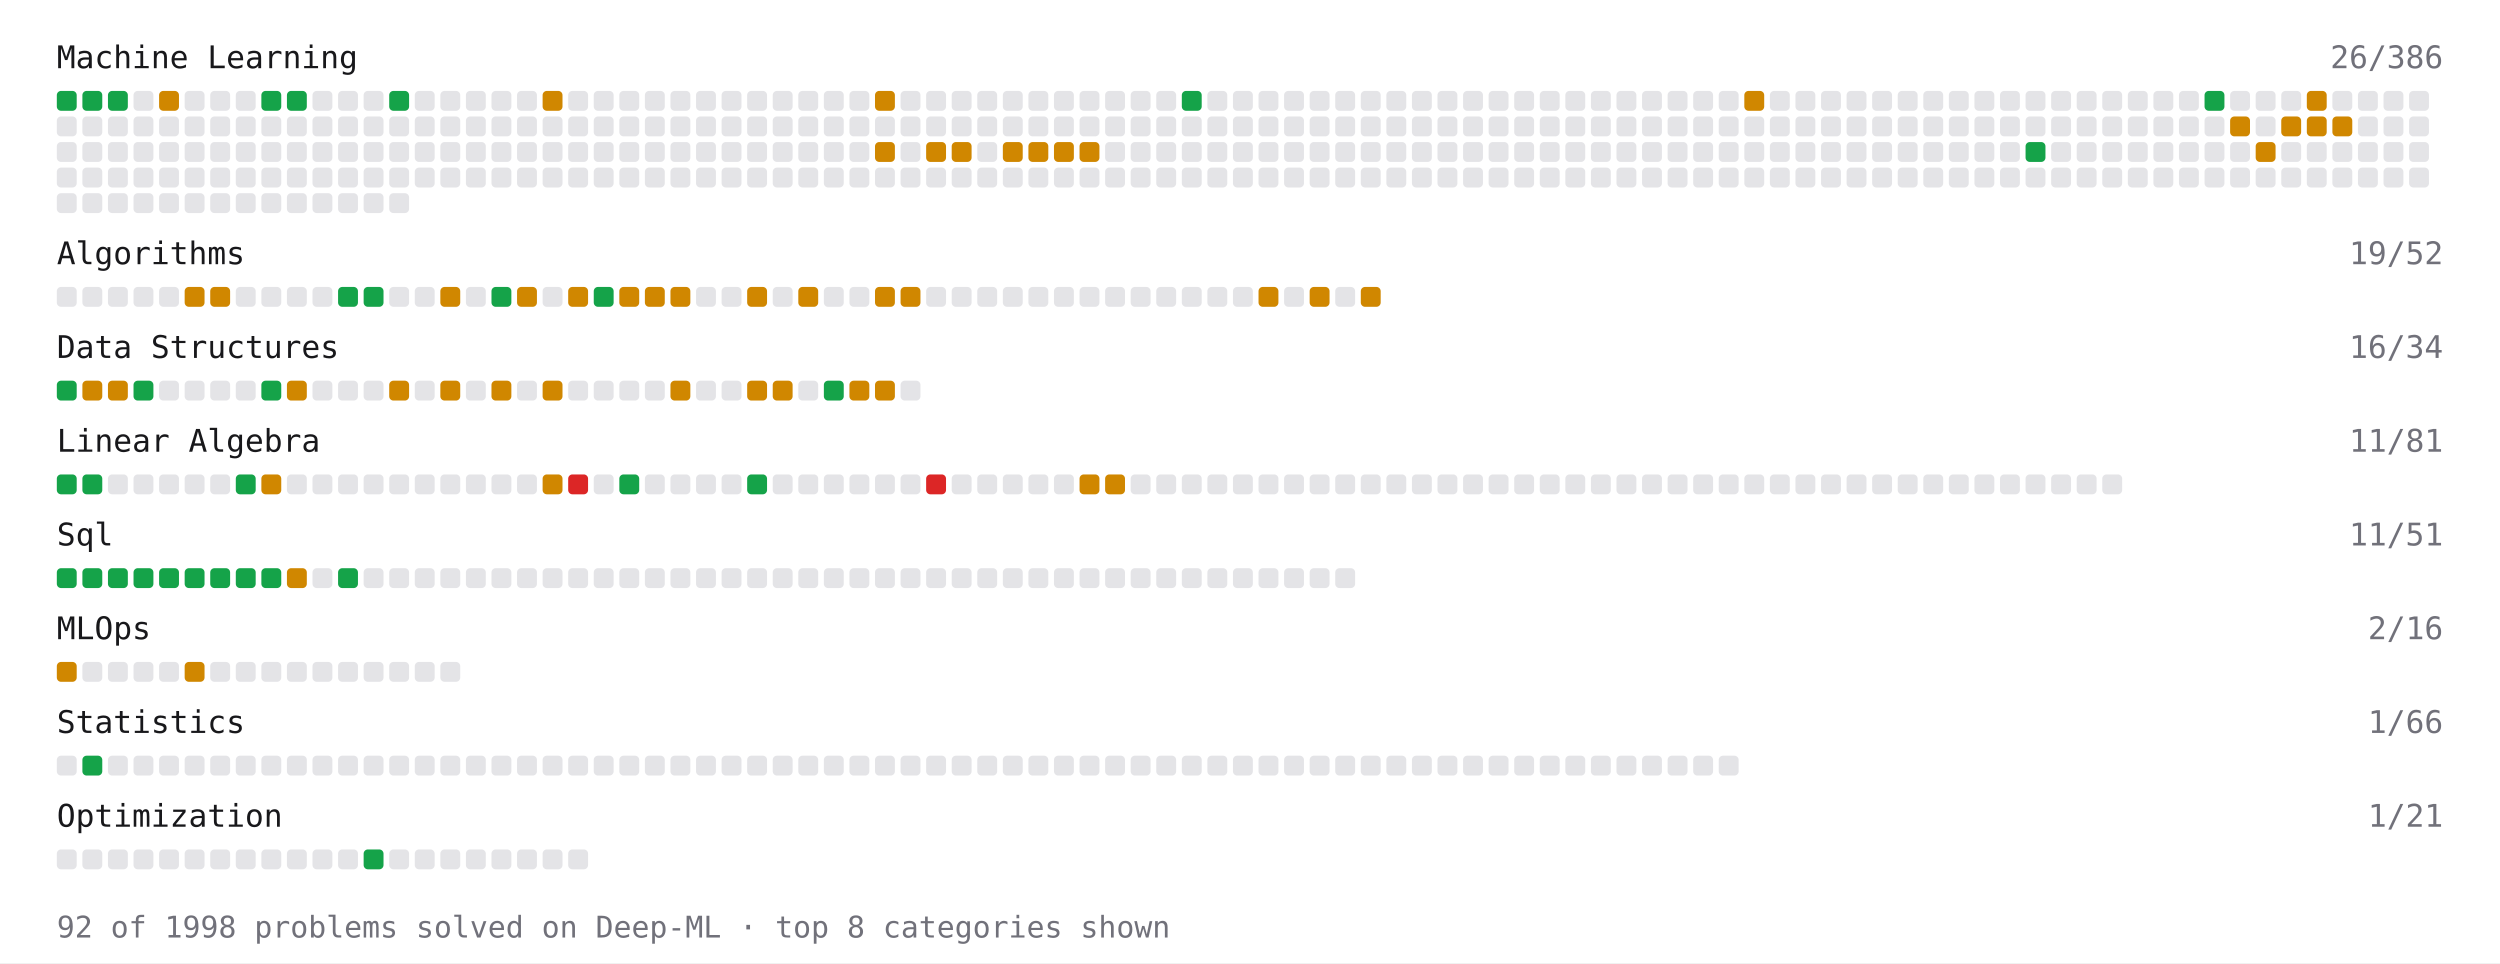
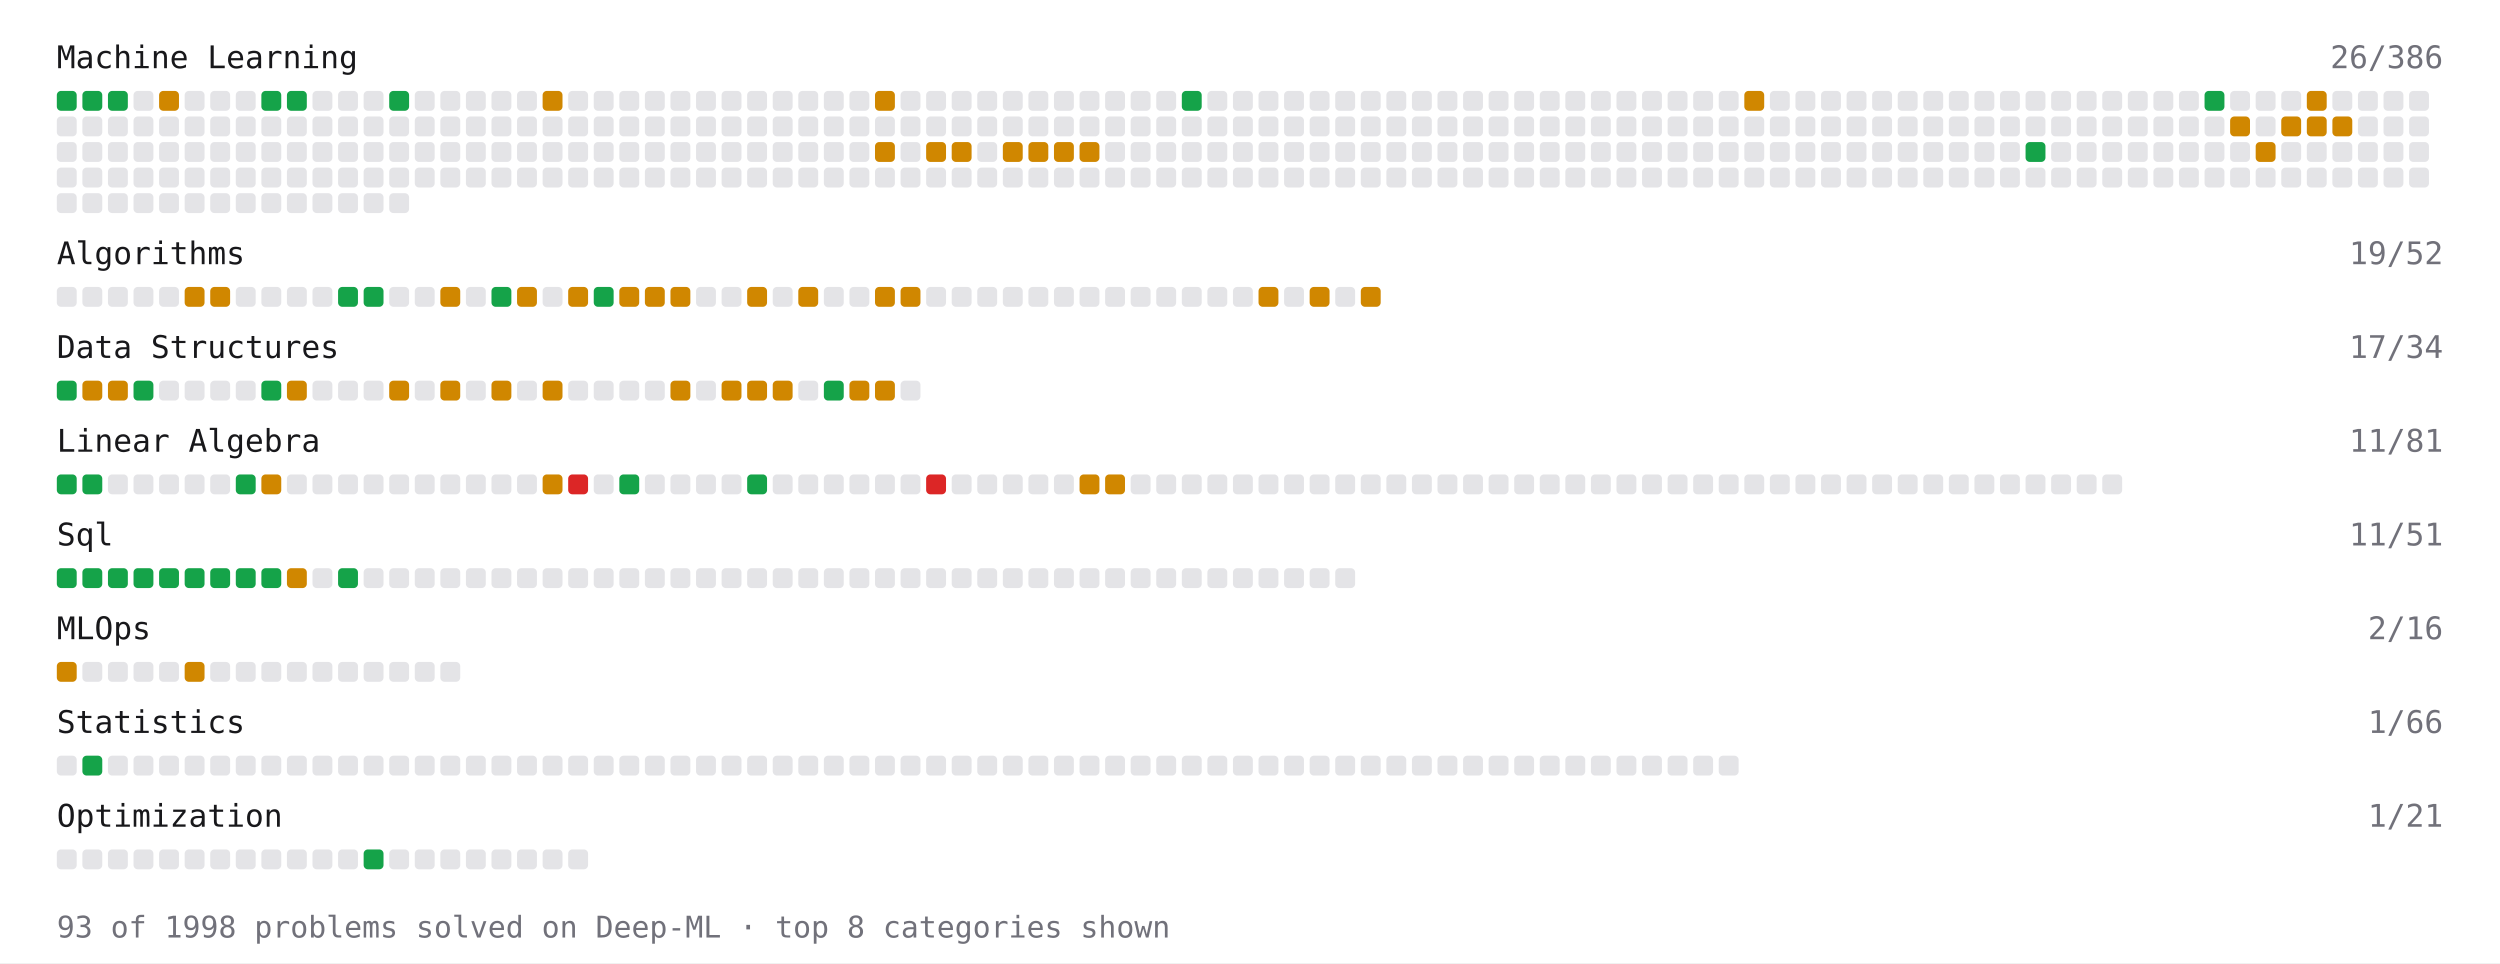
- <svg xmlns="http://www.w3.org/2000/svg" width="880" height="339" viewBox="0 0 880 339" role="img" aria-label="Deep-ML coverage: 92 of 1998 problems solved">
+ <svg xmlns="http://www.w3.org/2000/svg" width="880" height="339" viewBox="0 0 880 339" role="img" aria-label="Deep-ML coverage: 93 of 1998 problems solved">
  <style>
  .bg{fill:#ffffff}.tx{fill:#18181b}.dim{fill:#71717a}.none{fill:#e4e4e7}
  .e{fill:#15a349}.m{fill:#d08700}.h{fill:#dc2626}.u{fill:#a1a1aa}
  @media (prefers-color-scheme:dark){
    .bg{fill:#0b0b0d}.tx{fill:#fafafa}.dim{fill:#8b8b95}.none{fill:#26262b}
    .e{fill:#34d27b}.m{fill:#f5b13d}.h{fill:#f76d6d}.u{fill:#5c5c66}
  }
</style>
  <rect width="880" height="339" class="bg" />
  <text x="20" y="24" class="tx" font-size="11" font-family="ui-monospace,monospace">Machine Learning</text>
  <text x="860" y="24" class="dim" font-size="11" text-anchor="end" font-family="ui-monospace,monospace">26/386</text>
  <rect x="20" y="32" width="7" height="7" rx="1.5" class="e" />
  <rect x="29" y="32" width="7" height="7" rx="1.5" class="e" />
  <rect x="38" y="32" width="7" height="7" rx="1.5" class="e" />
  <rect x="47" y="32" width="7" height="7" rx="1.5" class="none" />
  <rect x="56" y="32" width="7" height="7" rx="1.5" class="m" />
  <rect x="65" y="32" width="7" height="7" rx="1.5" class="none" />
  <rect x="74" y="32" width="7" height="7" rx="1.5" class="none" />
  <rect x="83" y="32" width="7" height="7" rx="1.5" class="none" />
  <rect x="92" y="32" width="7" height="7" rx="1.5" class="e" />
  <rect x="101" y="32" width="7" height="7" rx="1.5" class="e" />
  <rect x="110" y="32" width="7" height="7" rx="1.5" class="none" />
  <rect x="119" y="32" width="7" height="7" rx="1.5" class="none" />
  <rect x="128" y="32" width="7" height="7" rx="1.5" class="none" />
  <rect x="137" y="32" width="7" height="7" rx="1.5" class="e" />
  <rect x="146" y="32" width="7" height="7" rx="1.5" class="none" />
  <rect x="155" y="32" width="7" height="7" rx="1.5" class="none" />
  <rect x="164" y="32" width="7" height="7" rx="1.5" class="none" />
  <rect x="173" y="32" width="7" height="7" rx="1.5" class="none" />
  <rect x="182" y="32" width="7" height="7" rx="1.5" class="none" />
  <rect x="191" y="32" width="7" height="7" rx="1.5" class="m" />
  <rect x="200" y="32" width="7" height="7" rx="1.5" class="none" />
  <rect x="209" y="32" width="7" height="7" rx="1.5" class="none" />
  <rect x="218" y="32" width="7" height="7" rx="1.5" class="none" />
  <rect x="227" y="32" width="7" height="7" rx="1.5" class="none" />
  <rect x="236" y="32" width="7" height="7" rx="1.5" class="none" />
  <rect x="245" y="32" width="7" height="7" rx="1.5" class="none" />
  <rect x="254" y="32" width="7" height="7" rx="1.5" class="none" />
  <rect x="263" y="32" width="7" height="7" rx="1.5" class="none" />
  <rect x="272" y="32" width="7" height="7" rx="1.5" class="none" />
  <rect x="281" y="32" width="7" height="7" rx="1.5" class="none" />
  <rect x="290" y="32" width="7" height="7" rx="1.5" class="none" />
  <rect x="299" y="32" width="7" height="7" rx="1.5" class="none" />
  <rect x="308" y="32" width="7" height="7" rx="1.5" class="m" />
  <rect x="317" y="32" width="7" height="7" rx="1.5" class="none" />
  <rect x="326" y="32" width="7" height="7" rx="1.5" class="none" />
  <rect x="335" y="32" width="7" height="7" rx="1.5" class="none" />
  <rect x="344" y="32" width="7" height="7" rx="1.5" class="none" />
  <rect x="353" y="32" width="7" height="7" rx="1.5" class="none" />
  <rect x="362" y="32" width="7" height="7" rx="1.5" class="none" />
  <rect x="371" y="32" width="7" height="7" rx="1.5" class="none" />
  <rect x="380" y="32" width="7" height="7" rx="1.5" class="none" />
  <rect x="389" y="32" width="7" height="7" rx="1.5" class="none" />
  <rect x="398" y="32" width="7" height="7" rx="1.5" class="none" />
  <rect x="407" y="32" width="7" height="7" rx="1.5" class="none" />
  <rect x="416" y="32" width="7" height="7" rx="1.5" class="e" />
  <rect x="425" y="32" width="7" height="7" rx="1.5" class="none" />
  <rect x="434" y="32" width="7" height="7" rx="1.5" class="none" />
  <rect x="443" y="32" width="7" height="7" rx="1.5" class="none" />
  <rect x="452" y="32" width="7" height="7" rx="1.5" class="none" />
  <rect x="461" y="32" width="7" height="7" rx="1.5" class="none" />
  <rect x="470" y="32" width="7" height="7" rx="1.5" class="none" />
  <rect x="479" y="32" width="7" height="7" rx="1.5" class="none" />
  <rect x="488" y="32" width="7" height="7" rx="1.5" class="none" />
  <rect x="497" y="32" width="7" height="7" rx="1.5" class="none" />
  <rect x="506" y="32" width="7" height="7" rx="1.5" class="none" />
  <rect x="515" y="32" width="7" height="7" rx="1.5" class="none" />
  <rect x="524" y="32" width="7" height="7" rx="1.5" class="none" />
  <rect x="533" y="32" width="7" height="7" rx="1.5" class="none" />
  <rect x="542" y="32" width="7" height="7" rx="1.5" class="none" />
  <rect x="551" y="32" width="7" height="7" rx="1.5" class="none" />
  <rect x="560" y="32" width="7" height="7" rx="1.5" class="none" />
  <rect x="569" y="32" width="7" height="7" rx="1.5" class="none" />
  <rect x="578" y="32" width="7" height="7" rx="1.5" class="none" />
  <rect x="587" y="32" width="7" height="7" rx="1.5" class="none" />
  <rect x="596" y="32" width="7" height="7" rx="1.5" class="none" />
  <rect x="605" y="32" width="7" height="7" rx="1.5" class="none" />
  <rect x="614" y="32" width="7" height="7" rx="1.5" class="m" />
  <rect x="623" y="32" width="7" height="7" rx="1.5" class="none" />
  <rect x="632" y="32" width="7" height="7" rx="1.5" class="none" />
  <rect x="641" y="32" width="7" height="7" rx="1.5" class="none" />
  <rect x="650" y="32" width="7" height="7" rx="1.5" class="none" />
  <rect x="659" y="32" width="7" height="7" rx="1.5" class="none" />
  <rect x="668" y="32" width="7" height="7" rx="1.5" class="none" />
  <rect x="677" y="32" width="7" height="7" rx="1.5" class="none" />
  <rect x="686" y="32" width="7" height="7" rx="1.5" class="none" />
  <rect x="695" y="32" width="7" height="7" rx="1.5" class="none" />
  <rect x="704" y="32" width="7" height="7" rx="1.5" class="none" />
  <rect x="713" y="32" width="7" height="7" rx="1.5" class="none" />
  <rect x="722" y="32" width="7" height="7" rx="1.5" class="none" />
  <rect x="731" y="32" width="7" height="7" rx="1.5" class="none" />
  <rect x="740" y="32" width="7" height="7" rx="1.5" class="none" />
  <rect x="749" y="32" width="7" height="7" rx="1.5" class="none" />
  <rect x="758" y="32" width="7" height="7" rx="1.5" class="none" />
  <rect x="767" y="32" width="7" height="7" rx="1.5" class="none" />
  <rect x="776" y="32" width="7" height="7" rx="1.5" class="e" />
  <rect x="785" y="32" width="7" height="7" rx="1.5" class="none" />
  <rect x="794" y="32" width="7" height="7" rx="1.5" class="none" />
  <rect x="803" y="32" width="7" height="7" rx="1.5" class="none" />
  <rect x="812" y="32" width="7" height="7" rx="1.5" class="m" />
  <rect x="821" y="32" width="7" height="7" rx="1.5" class="none" />
  <rect x="830" y="32" width="7" height="7" rx="1.5" class="none" />
  <rect x="839" y="32" width="7" height="7" rx="1.5" class="none" />
  <rect x="848" y="32" width="7" height="7" rx="1.5" class="none" />
  <rect x="20" y="41" width="7" height="7" rx="1.5" class="none" />
  <rect x="29" y="41" width="7" height="7" rx="1.5" class="none" />
  <rect x="38" y="41" width="7" height="7" rx="1.5" class="none" />
  <rect x="47" y="41" width="7" height="7" rx="1.5" class="none" />
  <rect x="56" y="41" width="7" height="7" rx="1.5" class="none" />
  <rect x="65" y="41" width="7" height="7" rx="1.5" class="none" />
  <rect x="74" y="41" width="7" height="7" rx="1.5" class="none" />
  <rect x="83" y="41" width="7" height="7" rx="1.5" class="none" />
  <rect x="92" y="41" width="7" height="7" rx="1.5" class="none" />
  <rect x="101" y="41" width="7" height="7" rx="1.5" class="none" />
  <rect x="110" y="41" width="7" height="7" rx="1.5" class="none" />
  <rect x="119" y="41" width="7" height="7" rx="1.5" class="none" />
  <rect x="128" y="41" width="7" height="7" rx="1.5" class="none" />
  <rect x="137" y="41" width="7" height="7" rx="1.5" class="none" />
  <rect x="146" y="41" width="7" height="7" rx="1.5" class="none" />
  <rect x="155" y="41" width="7" height="7" rx="1.5" class="none" />
  <rect x="164" y="41" width="7" height="7" rx="1.5" class="none" />
  <rect x="173" y="41" width="7" height="7" rx="1.5" class="none" />
  <rect x="182" y="41" width="7" height="7" rx="1.5" class="none" />
  <rect x="191" y="41" width="7" height="7" rx="1.5" class="none" />
  <rect x="200" y="41" width="7" height="7" rx="1.5" class="none" />
  <rect x="209" y="41" width="7" height="7" rx="1.5" class="none" />
  <rect x="218" y="41" width="7" height="7" rx="1.5" class="none" />
  <rect x="227" y="41" width="7" height="7" rx="1.5" class="none" />
  <rect x="236" y="41" width="7" height="7" rx="1.5" class="none" />
  <rect x="245" y="41" width="7" height="7" rx="1.5" class="none" />
  <rect x="254" y="41" width="7" height="7" rx="1.5" class="none" />
  <rect x="263" y="41" width="7" height="7" rx="1.5" class="none" />
  <rect x="272" y="41" width="7" height="7" rx="1.5" class="none" />
  <rect x="281" y="41" width="7" height="7" rx="1.5" class="none" />
  <rect x="290" y="41" width="7" height="7" rx="1.5" class="none" />
  <rect x="299" y="41" width="7" height="7" rx="1.5" class="none" />
  <rect x="308" y="41" width="7" height="7" rx="1.5" class="none" />
  <rect x="317" y="41" width="7" height="7" rx="1.5" class="none" />
  <rect x="326" y="41" width="7" height="7" rx="1.5" class="none" />
  <rect x="335" y="41" width="7" height="7" rx="1.5" class="none" />
  <rect x="344" y="41" width="7" height="7" rx="1.5" class="none" />
  <rect x="353" y="41" width="7" height="7" rx="1.5" class="none" />
  <rect x="362" y="41" width="7" height="7" rx="1.5" class="none" />
  <rect x="371" y="41" width="7" height="7" rx="1.5" class="none" />
  <rect x="380" y="41" width="7" height="7" rx="1.5" class="none" />
  <rect x="389" y="41" width="7" height="7" rx="1.5" class="none" />
  <rect x="398" y="41" width="7" height="7" rx="1.5" class="none" />
  <rect x="407" y="41" width="7" height="7" rx="1.5" class="none" />
  <rect x="416" y="41" width="7" height="7" rx="1.5" class="none" />
  <rect x="425" y="41" width="7" height="7" rx="1.5" class="none" />
  <rect x="434" y="41" width="7" height="7" rx="1.5" class="none" />
  <rect x="443" y="41" width="7" height="7" rx="1.5" class="none" />
  <rect x="452" y="41" width="7" height="7" rx="1.5" class="none" />
  <rect x="461" y="41" width="7" height="7" rx="1.5" class="none" />
  <rect x="470" y="41" width="7" height="7" rx="1.5" class="none" />
  <rect x="479" y="41" width="7" height="7" rx="1.5" class="none" />
  <rect x="488" y="41" width="7" height="7" rx="1.5" class="none" />
  <rect x="497" y="41" width="7" height="7" rx="1.5" class="none" />
  <rect x="506" y="41" width="7" height="7" rx="1.5" class="none" />
  <rect x="515" y="41" width="7" height="7" rx="1.5" class="none" />
  <rect x="524" y="41" width="7" height="7" rx="1.5" class="none" />
  <rect x="533" y="41" width="7" height="7" rx="1.5" class="none" />
  <rect x="542" y="41" width="7" height="7" rx="1.5" class="none" />
  <rect x="551" y="41" width="7" height="7" rx="1.5" class="none" />
  <rect x="560" y="41" width="7" height="7" rx="1.5" class="none" />
  <rect x="569" y="41" width="7" height="7" rx="1.5" class="none" />
  <rect x="578" y="41" width="7" height="7" rx="1.5" class="none" />
  <rect x="587" y="41" width="7" height="7" rx="1.5" class="none" />
  <rect x="596" y="41" width="7" height="7" rx="1.5" class="none" />
  <rect x="605" y="41" width="7" height="7" rx="1.5" class="none" />
  <rect x="614" y="41" width="7" height="7" rx="1.5" class="none" />
  <rect x="623" y="41" width="7" height="7" rx="1.5" class="none" />
  <rect x="632" y="41" width="7" height="7" rx="1.5" class="none" />
  <rect x="641" y="41" width="7" height="7" rx="1.5" class="none" />
  <rect x="650" y="41" width="7" height="7" rx="1.5" class="none" />
  <rect x="659" y="41" width="7" height="7" rx="1.5" class="none" />
  <rect x="668" y="41" width="7" height="7" rx="1.5" class="none" />
  <rect x="677" y="41" width="7" height="7" rx="1.5" class="none" />
  <rect x="686" y="41" width="7" height="7" rx="1.5" class="none" />
  <rect x="695" y="41" width="7" height="7" rx="1.5" class="none" />
  <rect x="704" y="41" width="7" height="7" rx="1.5" class="none" />
  <rect x="713" y="41" width="7" height="7" rx="1.5" class="none" />
  <rect x="722" y="41" width="7" height="7" rx="1.5" class="none" />
  <rect x="731" y="41" width="7" height="7" rx="1.5" class="none" />
  <rect x="740" y="41" width="7" height="7" rx="1.5" class="none" />
  <rect x="749" y="41" width="7" height="7" rx="1.5" class="none" />
  <rect x="758" y="41" width="7" height="7" rx="1.5" class="none" />
  <rect x="767" y="41" width="7" height="7" rx="1.5" class="none" />
  <rect x="776" y="41" width="7" height="7" rx="1.5" class="none" />
  <rect x="785" y="41" width="7" height="7" rx="1.5" class="m" />
  <rect x="794" y="41" width="7" height="7" rx="1.5" class="none" />
  <rect x="803" y="41" width="7" height="7" rx="1.5" class="m" />
  <rect x="812" y="41" width="7" height="7" rx="1.5" class="m" />
  <rect x="821" y="41" width="7" height="7" rx="1.5" class="m" />
  <rect x="830" y="41" width="7" height="7" rx="1.5" class="none" />
  <rect x="839" y="41" width="7" height="7" rx="1.5" class="none" />
  <rect x="848" y="41" width="7" height="7" rx="1.5" class="none" />
  <rect x="20" y="50" width="7" height="7" rx="1.5" class="none" />
  <rect x="29" y="50" width="7" height="7" rx="1.5" class="none" />
  <rect x="38" y="50" width="7" height="7" rx="1.5" class="none" />
  <rect x="47" y="50" width="7" height="7" rx="1.5" class="none" />
  <rect x="56" y="50" width="7" height="7" rx="1.5" class="none" />
  <rect x="65" y="50" width="7" height="7" rx="1.5" class="none" />
  <rect x="74" y="50" width="7" height="7" rx="1.5" class="none" />
  <rect x="83" y="50" width="7" height="7" rx="1.5" class="none" />
  <rect x="92" y="50" width="7" height="7" rx="1.5" class="none" />
  <rect x="101" y="50" width="7" height="7" rx="1.5" class="none" />
  <rect x="110" y="50" width="7" height="7" rx="1.5" class="none" />
  <rect x="119" y="50" width="7" height="7" rx="1.5" class="none" />
  <rect x="128" y="50" width="7" height="7" rx="1.5" class="none" />
  <rect x="137" y="50" width="7" height="7" rx="1.5" class="none" />
  <rect x="146" y="50" width="7" height="7" rx="1.5" class="none" />
  <rect x="155" y="50" width="7" height="7" rx="1.5" class="none" />
  <rect x="164" y="50" width="7" height="7" rx="1.5" class="none" />
  <rect x="173" y="50" width="7" height="7" rx="1.5" class="none" />
  <rect x="182" y="50" width="7" height="7" rx="1.5" class="none" />
  <rect x="191" y="50" width="7" height="7" rx="1.5" class="none" />
  <rect x="200" y="50" width="7" height="7" rx="1.5" class="none" />
  <rect x="209" y="50" width="7" height="7" rx="1.5" class="none" />
  <rect x="218" y="50" width="7" height="7" rx="1.5" class="none" />
  <rect x="227" y="50" width="7" height="7" rx="1.5" class="none" />
  <rect x="236" y="50" width="7" height="7" rx="1.5" class="none" />
  <rect x="245" y="50" width="7" height="7" rx="1.5" class="none" />
  <rect x="254" y="50" width="7" height="7" rx="1.5" class="none" />
  <rect x="263" y="50" width="7" height="7" rx="1.5" class="none" />
  <rect x="272" y="50" width="7" height="7" rx="1.5" class="none" />
  <rect x="281" y="50" width="7" height="7" rx="1.5" class="none" />
  <rect x="290" y="50" width="7" height="7" rx="1.5" class="none" />
  <rect x="299" y="50" width="7" height="7" rx="1.5" class="none" />
  <rect x="308" y="50" width="7" height="7" rx="1.5" class="m" />
  <rect x="317" y="50" width="7" height="7" rx="1.5" class="none" />
  <rect x="326" y="50" width="7" height="7" rx="1.5" class="m" />
  <rect x="335" y="50" width="7" height="7" rx="1.5" class="m" />
  <rect x="344" y="50" width="7" height="7" rx="1.5" class="none" />
  <rect x="353" y="50" width="7" height="7" rx="1.5" class="m" />
  <rect x="362" y="50" width="7" height="7" rx="1.5" class="m" />
  <rect x="371" y="50" width="7" height="7" rx="1.5" class="m" />
  <rect x="380" y="50" width="7" height="7" rx="1.5" class="m" />
  <rect x="389" y="50" width="7" height="7" rx="1.5" class="none" />
  <rect x="398" y="50" width="7" height="7" rx="1.5" class="none" />
  <rect x="407" y="50" width="7" height="7" rx="1.5" class="none" />
  <rect x="416" y="50" width="7" height="7" rx="1.5" class="none" />
  <rect x="425" y="50" width="7" height="7" rx="1.5" class="none" />
  <rect x="434" y="50" width="7" height="7" rx="1.5" class="none" />
  <rect x="443" y="50" width="7" height="7" rx="1.5" class="none" />
  <rect x="452" y="50" width="7" height="7" rx="1.5" class="none" />
  <rect x="461" y="50" width="7" height="7" rx="1.5" class="none" />
  <rect x="470" y="50" width="7" height="7" rx="1.5" class="none" />
  <rect x="479" y="50" width="7" height="7" rx="1.5" class="none" />
  <rect x="488" y="50" width="7" height="7" rx="1.5" class="none" />
  <rect x="497" y="50" width="7" height="7" rx="1.5" class="none" />
  <rect x="506" y="50" width="7" height="7" rx="1.5" class="none" />
  <rect x="515" y="50" width="7" height="7" rx="1.5" class="none" />
  <rect x="524" y="50" width="7" height="7" rx="1.5" class="none" />
  <rect x="533" y="50" width="7" height="7" rx="1.5" class="none" />
  <rect x="542" y="50" width="7" height="7" rx="1.5" class="none" />
  <rect x="551" y="50" width="7" height="7" rx="1.5" class="none" />
  <rect x="560" y="50" width="7" height="7" rx="1.5" class="none" />
  <rect x="569" y="50" width="7" height="7" rx="1.5" class="none" />
  <rect x="578" y="50" width="7" height="7" rx="1.5" class="none" />
  <rect x="587" y="50" width="7" height="7" rx="1.5" class="none" />
  <rect x="596" y="50" width="7" height="7" rx="1.5" class="none" />
  <rect x="605" y="50" width="7" height="7" rx="1.5" class="none" />
  <rect x="614" y="50" width="7" height="7" rx="1.5" class="none" />
  <rect x="623" y="50" width="7" height="7" rx="1.5" class="none" />
  <rect x="632" y="50" width="7" height="7" rx="1.5" class="none" />
  <rect x="641" y="50" width="7" height="7" rx="1.5" class="none" />
  <rect x="650" y="50" width="7" height="7" rx="1.5" class="none" />
  <rect x="659" y="50" width="7" height="7" rx="1.5" class="none" />
  <rect x="668" y="50" width="7" height="7" rx="1.5" class="none" />
  <rect x="677" y="50" width="7" height="7" rx="1.5" class="none" />
  <rect x="686" y="50" width="7" height="7" rx="1.5" class="none" />
  <rect x="695" y="50" width="7" height="7" rx="1.5" class="none" />
  <rect x="704" y="50" width="7" height="7" rx="1.5" class="none" />
  <rect x="713" y="50" width="7" height="7" rx="1.5" class="e" />
  <rect x="722" y="50" width="7" height="7" rx="1.5" class="none" />
  <rect x="731" y="50" width="7" height="7" rx="1.5" class="none" />
  <rect x="740" y="50" width="7" height="7" rx="1.5" class="none" />
  <rect x="749" y="50" width="7" height="7" rx="1.5" class="none" />
  <rect x="758" y="50" width="7" height="7" rx="1.5" class="none" />
  <rect x="767" y="50" width="7" height="7" rx="1.5" class="none" />
  <rect x="776" y="50" width="7" height="7" rx="1.5" class="none" />
  <rect x="785" y="50" width="7" height="7" rx="1.5" class="none" />
  <rect x="794" y="50" width="7" height="7" rx="1.5" class="m" />
  <rect x="803" y="50" width="7" height="7" rx="1.5" class="none" />
  <rect x="812" y="50" width="7" height="7" rx="1.5" class="none" />
  <rect x="821" y="50" width="7" height="7" rx="1.5" class="none" />
  <rect x="830" y="50" width="7" height="7" rx="1.5" class="none" />
  <rect x="839" y="50" width="7" height="7" rx="1.5" class="none" />
  <rect x="848" y="50" width="7" height="7" rx="1.5" class="none" />
  <rect x="20" y="59" width="7" height="7" rx="1.5" class="none" />
  <rect x="29" y="59" width="7" height="7" rx="1.5" class="none" />
  <rect x="38" y="59" width="7" height="7" rx="1.5" class="none" />
  <rect x="47" y="59" width="7" height="7" rx="1.5" class="none" />
  <rect x="56" y="59" width="7" height="7" rx="1.5" class="none" />
  <rect x="65" y="59" width="7" height="7" rx="1.5" class="none" />
  <rect x="74" y="59" width="7" height="7" rx="1.5" class="none" />
  <rect x="83" y="59" width="7" height="7" rx="1.5" class="none" />
  <rect x="92" y="59" width="7" height="7" rx="1.5" class="none" />
  <rect x="101" y="59" width="7" height="7" rx="1.5" class="none" />
  <rect x="110" y="59" width="7" height="7" rx="1.5" class="none" />
  <rect x="119" y="59" width="7" height="7" rx="1.5" class="none" />
  <rect x="128" y="59" width="7" height="7" rx="1.5" class="none" />
  <rect x="137" y="59" width="7" height="7" rx="1.5" class="none" />
  <rect x="146" y="59" width="7" height="7" rx="1.5" class="none" />
  <rect x="155" y="59" width="7" height="7" rx="1.5" class="none" />
  <rect x="164" y="59" width="7" height="7" rx="1.5" class="none" />
  <rect x="173" y="59" width="7" height="7" rx="1.5" class="none" />
  <rect x="182" y="59" width="7" height="7" rx="1.5" class="none" />
  <rect x="191" y="59" width="7" height="7" rx="1.5" class="none" />
  <rect x="200" y="59" width="7" height="7" rx="1.5" class="none" />
  <rect x="209" y="59" width="7" height="7" rx="1.5" class="none" />
  <rect x="218" y="59" width="7" height="7" rx="1.5" class="none" />
  <rect x="227" y="59" width="7" height="7" rx="1.5" class="none" />
  <rect x="236" y="59" width="7" height="7" rx="1.5" class="none" />
  <rect x="245" y="59" width="7" height="7" rx="1.5" class="none" />
  <rect x="254" y="59" width="7" height="7" rx="1.5" class="none" />
  <rect x="263" y="59" width="7" height="7" rx="1.5" class="none" />
  <rect x="272" y="59" width="7" height="7" rx="1.5" class="none" />
  <rect x="281" y="59" width="7" height="7" rx="1.5" class="none" />
  <rect x="290" y="59" width="7" height="7" rx="1.5" class="none" />
  <rect x="299" y="59" width="7" height="7" rx="1.5" class="none" />
  <rect x="308" y="59" width="7" height="7" rx="1.5" class="none" />
  <rect x="317" y="59" width="7" height="7" rx="1.5" class="none" />
  <rect x="326" y="59" width="7" height="7" rx="1.5" class="none" />
  <rect x="335" y="59" width="7" height="7" rx="1.5" class="none" />
  <rect x="344" y="59" width="7" height="7" rx="1.5" class="none" />
  <rect x="353" y="59" width="7" height="7" rx="1.5" class="none" />
  <rect x="362" y="59" width="7" height="7" rx="1.5" class="none" />
  <rect x="371" y="59" width="7" height="7" rx="1.5" class="none" />
  <rect x="380" y="59" width="7" height="7" rx="1.5" class="none" />
  <rect x="389" y="59" width="7" height="7" rx="1.5" class="none" />
  <rect x="398" y="59" width="7" height="7" rx="1.5" class="none" />
  <rect x="407" y="59" width="7" height="7" rx="1.5" class="none" />
  <rect x="416" y="59" width="7" height="7" rx="1.5" class="none" />
  <rect x="425" y="59" width="7" height="7" rx="1.5" class="none" />
  <rect x="434" y="59" width="7" height="7" rx="1.5" class="none" />
  <rect x="443" y="59" width="7" height="7" rx="1.5" class="none" />
  <rect x="452" y="59" width="7" height="7" rx="1.5" class="none" />
  <rect x="461" y="59" width="7" height="7" rx="1.5" class="none" />
  <rect x="470" y="59" width="7" height="7" rx="1.5" class="none" />
  <rect x="479" y="59" width="7" height="7" rx="1.5" class="none" />
  <rect x="488" y="59" width="7" height="7" rx="1.5" class="none" />
  <rect x="497" y="59" width="7" height="7" rx="1.5" class="none" />
  <rect x="506" y="59" width="7" height="7" rx="1.5" class="none" />
  <rect x="515" y="59" width="7" height="7" rx="1.5" class="none" />
  <rect x="524" y="59" width="7" height="7" rx="1.5" class="none" />
  <rect x="533" y="59" width="7" height="7" rx="1.5" class="none" />
  <rect x="542" y="59" width="7" height="7" rx="1.5" class="none" />
  <rect x="551" y="59" width="7" height="7" rx="1.5" class="none" />
  <rect x="560" y="59" width="7" height="7" rx="1.5" class="none" />
  <rect x="569" y="59" width="7" height="7" rx="1.5" class="none" />
  <rect x="578" y="59" width="7" height="7" rx="1.5" class="none" />
  <rect x="587" y="59" width="7" height="7" rx="1.5" class="none" />
  <rect x="596" y="59" width="7" height="7" rx="1.5" class="none" />
  <rect x="605" y="59" width="7" height="7" rx="1.5" class="none" />
  <rect x="614" y="59" width="7" height="7" rx="1.5" class="none" />
  <rect x="623" y="59" width="7" height="7" rx="1.5" class="none" />
  <rect x="632" y="59" width="7" height="7" rx="1.5" class="none" />
  <rect x="641" y="59" width="7" height="7" rx="1.5" class="none" />
  <rect x="650" y="59" width="7" height="7" rx="1.5" class="none" />
  <rect x="659" y="59" width="7" height="7" rx="1.5" class="none" />
  <rect x="668" y="59" width="7" height="7" rx="1.5" class="none" />
  <rect x="677" y="59" width="7" height="7" rx="1.5" class="none" />
  <rect x="686" y="59" width="7" height="7" rx="1.5" class="none" />
  <rect x="695" y="59" width="7" height="7" rx="1.5" class="none" />
  <rect x="704" y="59" width="7" height="7" rx="1.5" class="none" />
  <rect x="713" y="59" width="7" height="7" rx="1.5" class="none" />
  <rect x="722" y="59" width="7" height="7" rx="1.5" class="none" />
  <rect x="731" y="59" width="7" height="7" rx="1.5" class="none" />
  <rect x="740" y="59" width="7" height="7" rx="1.5" class="none" />
  <rect x="749" y="59" width="7" height="7" rx="1.5" class="none" />
  <rect x="758" y="59" width="7" height="7" rx="1.5" class="none" />
  <rect x="767" y="59" width="7" height="7" rx="1.5" class="none" />
  <rect x="776" y="59" width="7" height="7" rx="1.5" class="none" />
  <rect x="785" y="59" width="7" height="7" rx="1.5" class="none" />
  <rect x="794" y="59" width="7" height="7" rx="1.5" class="none" />
  <rect x="803" y="59" width="7" height="7" rx="1.5" class="none" />
  <rect x="812" y="59" width="7" height="7" rx="1.5" class="none" />
  <rect x="821" y="59" width="7" height="7" rx="1.5" class="none" />
  <rect x="830" y="59" width="7" height="7" rx="1.5" class="none" />
  <rect x="839" y="59" width="7" height="7" rx="1.5" class="none" />
  <rect x="848" y="59" width="7" height="7" rx="1.5" class="none" />
  <rect x="20" y="68" width="7" height="7" rx="1.5" class="none" />
  <rect x="29" y="68" width="7" height="7" rx="1.5" class="none" />
  <rect x="38" y="68" width="7" height="7" rx="1.5" class="none" />
  <rect x="47" y="68" width="7" height="7" rx="1.5" class="none" />
  <rect x="56" y="68" width="7" height="7" rx="1.5" class="none" />
  <rect x="65" y="68" width="7" height="7" rx="1.5" class="none" />
  <rect x="74" y="68" width="7" height="7" rx="1.5" class="none" />
  <rect x="83" y="68" width="7" height="7" rx="1.5" class="none" />
  <rect x="92" y="68" width="7" height="7" rx="1.5" class="none" />
  <rect x="101" y="68" width="7" height="7" rx="1.5" class="none" />
  <rect x="110" y="68" width="7" height="7" rx="1.5" class="none" />
  <rect x="119" y="68" width="7" height="7" rx="1.5" class="none" />
  <rect x="128" y="68" width="7" height="7" rx="1.5" class="none" />
  <rect x="137" y="68" width="7" height="7" rx="1.5" class="none" />
  <text x="20" y="93" class="tx" font-size="11" font-family="ui-monospace,monospace">Algorithms</text>
  <text x="860" y="93" class="dim" font-size="11" text-anchor="end" font-family="ui-monospace,monospace">19/52</text>
  <rect x="20" y="101" width="7" height="7" rx="1.5" class="none" />
  <rect x="29" y="101" width="7" height="7" rx="1.5" class="none" />
  <rect x="38" y="101" width="7" height="7" rx="1.5" class="none" />
  <rect x="47" y="101" width="7" height="7" rx="1.5" class="none" />
  <rect x="56" y="101" width="7" height="7" rx="1.5" class="none" />
  <rect x="65" y="101" width="7" height="7" rx="1.5" class="m" />
  <rect x="74" y="101" width="7" height="7" rx="1.5" class="m" />
  <rect x="83" y="101" width="7" height="7" rx="1.5" class="none" />
  <rect x="92" y="101" width="7" height="7" rx="1.5" class="none" />
  <rect x="101" y="101" width="7" height="7" rx="1.5" class="none" />
  <rect x="110" y="101" width="7" height="7" rx="1.5" class="none" />
  <rect x="119" y="101" width="7" height="7" rx="1.5" class="e" />
  <rect x="128" y="101" width="7" height="7" rx="1.5" class="e" />
  <rect x="137" y="101" width="7" height="7" rx="1.5" class="none" />
  <rect x="146" y="101" width="7" height="7" rx="1.5" class="none" />
  <rect x="155" y="101" width="7" height="7" rx="1.5" class="m" />
  <rect x="164" y="101" width="7" height="7" rx="1.5" class="none" />
  <rect x="173" y="101" width="7" height="7" rx="1.5" class="e" />
  <rect x="182" y="101" width="7" height="7" rx="1.5" class="m" />
  <rect x="191" y="101" width="7" height="7" rx="1.5" class="none" />
  <rect x="200" y="101" width="7" height="7" rx="1.5" class="m" />
  <rect x="209" y="101" width="7" height="7" rx="1.5" class="e" />
  <rect x="218" y="101" width="7" height="7" rx="1.5" class="m" />
  <rect x="227" y="101" width="7" height="7" rx="1.5" class="m" />
  <rect x="236" y="101" width="7" height="7" rx="1.5" class="m" />
  <rect x="245" y="101" width="7" height="7" rx="1.5" class="none" />
  <rect x="254" y="101" width="7" height="7" rx="1.5" class="none" />
  <rect x="263" y="101" width="7" height="7" rx="1.5" class="m" />
  <rect x="272" y="101" width="7" height="7" rx="1.5" class="none" />
  <rect x="281" y="101" width="7" height="7" rx="1.5" class="m" />
  <rect x="290" y="101" width="7" height="7" rx="1.5" class="none" />
  <rect x="299" y="101" width="7" height="7" rx="1.5" class="none" />
  <rect x="308" y="101" width="7" height="7" rx="1.5" class="m" />
  <rect x="317" y="101" width="7" height="7" rx="1.5" class="m" />
  <rect x="326" y="101" width="7" height="7" rx="1.5" class="none" />
  <rect x="335" y="101" width="7" height="7" rx="1.5" class="none" />
  <rect x="344" y="101" width="7" height="7" rx="1.5" class="none" />
  <rect x="353" y="101" width="7" height="7" rx="1.5" class="none" />
  <rect x="362" y="101" width="7" height="7" rx="1.5" class="none" />
  <rect x="371" y="101" width="7" height="7" rx="1.5" class="none" />
  <rect x="380" y="101" width="7" height="7" rx="1.5" class="none" />
  <rect x="389" y="101" width="7" height="7" rx="1.5" class="none" />
  <rect x="398" y="101" width="7" height="7" rx="1.5" class="none" />
  <rect x="407" y="101" width="7" height="7" rx="1.5" class="none" />
  <rect x="416" y="101" width="7" height="7" rx="1.5" class="none" />
  <rect x="425" y="101" width="7" height="7" rx="1.5" class="none" />
  <rect x="434" y="101" width="7" height="7" rx="1.5" class="none" />
  <rect x="443" y="101" width="7" height="7" rx="1.5" class="m" />
  <rect x="452" y="101" width="7" height="7" rx="1.5" class="none" />
  <rect x="461" y="101" width="7" height="7" rx="1.5" class="m" />
  <rect x="470" y="101" width="7" height="7" rx="1.5" class="none" />
  <rect x="479" y="101" width="7" height="7" rx="1.5" class="m" />
  <text x="20" y="126" class="tx" font-size="11" font-family="ui-monospace,monospace">Data Structures</text>
-   <text x="860" y="126" class="dim" font-size="11" text-anchor="end" font-family="ui-monospace,monospace">16/34</text>
+   <text x="860" y="126" class="dim" font-size="11" text-anchor="end" font-family="ui-monospace,monospace">17/34</text>
  <rect x="20" y="134" width="7" height="7" rx="1.5" class="e" />
  <rect x="29" y="134" width="7" height="7" rx="1.5" class="m" />
  <rect x="38" y="134" width="7" height="7" rx="1.5" class="m" />
  <rect x="47" y="134" width="7" height="7" rx="1.5" class="e" />
  <rect x="56" y="134" width="7" height="7" rx="1.5" class="none" />
  <rect x="65" y="134" width="7" height="7" rx="1.5" class="none" />
  <rect x="74" y="134" width="7" height="7" rx="1.5" class="none" />
  <rect x="83" y="134" width="7" height="7" rx="1.5" class="none" />
  <rect x="92" y="134" width="7" height="7" rx="1.5" class="e" />
  <rect x="101" y="134" width="7" height="7" rx="1.5" class="m" />
  <rect x="110" y="134" width="7" height="7" rx="1.5" class="none" />
  <rect x="119" y="134" width="7" height="7" rx="1.5" class="none" />
  <rect x="128" y="134" width="7" height="7" rx="1.5" class="none" />
  <rect x="137" y="134" width="7" height="7" rx="1.5" class="m" />
  <rect x="146" y="134" width="7" height="7" rx="1.5" class="none" />
  <rect x="155" y="134" width="7" height="7" rx="1.5" class="m" />
  <rect x="164" y="134" width="7" height="7" rx="1.5" class="none" />
  <rect x="173" y="134" width="7" height="7" rx="1.5" class="m" />
  <rect x="182" y="134" width="7" height="7" rx="1.5" class="none" />
  <rect x="191" y="134" width="7" height="7" rx="1.5" class="m" />
  <rect x="200" y="134" width="7" height="7" rx="1.5" class="none" />
  <rect x="209" y="134" width="7" height="7" rx="1.5" class="none" />
  <rect x="218" y="134" width="7" height="7" rx="1.5" class="none" />
  <rect x="227" y="134" width="7" height="7" rx="1.5" class="none" />
  <rect x="236" y="134" width="7" height="7" rx="1.5" class="m" />
  <rect x="245" y="134" width="7" height="7" rx="1.5" class="none" />
-   <rect x="254" y="134" width="7" height="7" rx="1.5" class="none" />
+   <rect x="254" y="134" width="7" height="7" rx="1.5" class="m" />
  <rect x="263" y="134" width="7" height="7" rx="1.5" class="m" />
  <rect x="272" y="134" width="7" height="7" rx="1.5" class="m" />
  <rect x="281" y="134" width="7" height="7" rx="1.5" class="none" />
  <rect x="290" y="134" width="7" height="7" rx="1.5" class="e" />
  <rect x="299" y="134" width="7" height="7" rx="1.5" class="m" />
  <rect x="308" y="134" width="7" height="7" rx="1.5" class="m" />
  <rect x="317" y="134" width="7" height="7" rx="1.5" class="none" />
  <text x="20" y="159" class="tx" font-size="11" font-family="ui-monospace,monospace">Linear Algebra</text>
  <text x="860" y="159" class="dim" font-size="11" text-anchor="end" font-family="ui-monospace,monospace">11/81</text>
  <rect x="20" y="167" width="7" height="7" rx="1.5" class="e" />
  <rect x="29" y="167" width="7" height="7" rx="1.5" class="e" />
  <rect x="38" y="167" width="7" height="7" rx="1.5" class="none" />
  <rect x="47" y="167" width="7" height="7" rx="1.5" class="none" />
  <rect x="56" y="167" width="7" height="7" rx="1.5" class="none" />
  <rect x="65" y="167" width="7" height="7" rx="1.5" class="none" />
  <rect x="74" y="167" width="7" height="7" rx="1.5" class="none" />
  <rect x="83" y="167" width="7" height="7" rx="1.5" class="e" />
  <rect x="92" y="167" width="7" height="7" rx="1.5" class="m" />
  <rect x="101" y="167" width="7" height="7" rx="1.5" class="none" />
  <rect x="110" y="167" width="7" height="7" rx="1.5" class="none" />
  <rect x="119" y="167" width="7" height="7" rx="1.5" class="none" />
  <rect x="128" y="167" width="7" height="7" rx="1.5" class="none" />
  <rect x="137" y="167" width="7" height="7" rx="1.5" class="none" />
  <rect x="146" y="167" width="7" height="7" rx="1.5" class="none" />
  <rect x="155" y="167" width="7" height="7" rx="1.5" class="none" />
  <rect x="164" y="167" width="7" height="7" rx="1.5" class="none" />
  <rect x="173" y="167" width="7" height="7" rx="1.5" class="none" />
  <rect x="182" y="167" width="7" height="7" rx="1.5" class="none" />
  <rect x="191" y="167" width="7" height="7" rx="1.5" class="m" />
  <rect x="200" y="167" width="7" height="7" rx="1.5" class="h" />
  <rect x="209" y="167" width="7" height="7" rx="1.5" class="none" />
  <rect x="218" y="167" width="7" height="7" rx="1.5" class="e" />
  <rect x="227" y="167" width="7" height="7" rx="1.5" class="none" />
  <rect x="236" y="167" width="7" height="7" rx="1.5" class="none" />
  <rect x="245" y="167" width="7" height="7" rx="1.5" class="none" />
  <rect x="254" y="167" width="7" height="7" rx="1.5" class="none" />
  <rect x="263" y="167" width="7" height="7" rx="1.5" class="e" />
  <rect x="272" y="167" width="7" height="7" rx="1.5" class="none" />
  <rect x="281" y="167" width="7" height="7" rx="1.5" class="none" />
  <rect x="290" y="167" width="7" height="7" rx="1.5" class="none" />
  <rect x="299" y="167" width="7" height="7" rx="1.5" class="none" />
  <rect x="308" y="167" width="7" height="7" rx="1.5" class="none" />
  <rect x="317" y="167" width="7" height="7" rx="1.5" class="none" />
  <rect x="326" y="167" width="7" height="7" rx="1.5" class="h" />
  <rect x="335" y="167" width="7" height="7" rx="1.5" class="none" />
  <rect x="344" y="167" width="7" height="7" rx="1.5" class="none" />
  <rect x="353" y="167" width="7" height="7" rx="1.5" class="none" />
  <rect x="362" y="167" width="7" height="7" rx="1.5" class="none" />
  <rect x="371" y="167" width="7" height="7" rx="1.5" class="none" />
  <rect x="380" y="167" width="7" height="7" rx="1.5" class="m" />
  <rect x="389" y="167" width="7" height="7" rx="1.5" class="m" />
  <rect x="398" y="167" width="7" height="7" rx="1.5" class="none" />
  <rect x="407" y="167" width="7" height="7" rx="1.5" class="none" />
  <rect x="416" y="167" width="7" height="7" rx="1.5" class="none" />
  <rect x="425" y="167" width="7" height="7" rx="1.5" class="none" />
  <rect x="434" y="167" width="7" height="7" rx="1.5" class="none" />
  <rect x="443" y="167" width="7" height="7" rx="1.5" class="none" />
  <rect x="452" y="167" width="7" height="7" rx="1.5" class="none" />
  <rect x="461" y="167" width="7" height="7" rx="1.5" class="none" />
  <rect x="470" y="167" width="7" height="7" rx="1.5" class="none" />
  <rect x="479" y="167" width="7" height="7" rx="1.5" class="none" />
  <rect x="488" y="167" width="7" height="7" rx="1.5" class="none" />
  <rect x="497" y="167" width="7" height="7" rx="1.5" class="none" />
  <rect x="506" y="167" width="7" height="7" rx="1.5" class="none" />
  <rect x="515" y="167" width="7" height="7" rx="1.5" class="none" />
  <rect x="524" y="167" width="7" height="7" rx="1.5" class="none" />
  <rect x="533" y="167" width="7" height="7" rx="1.5" class="none" />
  <rect x="542" y="167" width="7" height="7" rx="1.5" class="none" />
  <rect x="551" y="167" width="7" height="7" rx="1.5" class="none" />
  <rect x="560" y="167" width="7" height="7" rx="1.5" class="none" />
  <rect x="569" y="167" width="7" height="7" rx="1.5" class="none" />
  <rect x="578" y="167" width="7" height="7" rx="1.5" class="none" />
  <rect x="587" y="167" width="7" height="7" rx="1.5" class="none" />
  <rect x="596" y="167" width="7" height="7" rx="1.5" class="none" />
  <rect x="605" y="167" width="7" height="7" rx="1.5" class="none" />
  <rect x="614" y="167" width="7" height="7" rx="1.5" class="none" />
  <rect x="623" y="167" width="7" height="7" rx="1.5" class="none" />
  <rect x="632" y="167" width="7" height="7" rx="1.5" class="none" />
  <rect x="641" y="167" width="7" height="7" rx="1.5" class="none" />
  <rect x="650" y="167" width="7" height="7" rx="1.5" class="none" />
  <rect x="659" y="167" width="7" height="7" rx="1.5" class="none" />
  <rect x="668" y="167" width="7" height="7" rx="1.5" class="none" />
  <rect x="677" y="167" width="7" height="7" rx="1.5" class="none" />
  <rect x="686" y="167" width="7" height="7" rx="1.5" class="none" />
  <rect x="695" y="167" width="7" height="7" rx="1.5" class="none" />
  <rect x="704" y="167" width="7" height="7" rx="1.5" class="none" />
  <rect x="713" y="167" width="7" height="7" rx="1.5" class="none" />
  <rect x="722" y="167" width="7" height="7" rx="1.5" class="none" />
  <rect x="731" y="167" width="7" height="7" rx="1.5" class="none" />
  <rect x="740" y="167" width="7" height="7" rx="1.5" class="none" />
  <text x="20" y="192" class="tx" font-size="11" font-family="ui-monospace,monospace">Sql</text>
  <text x="860" y="192" class="dim" font-size="11" text-anchor="end" font-family="ui-monospace,monospace">11/51</text>
  <rect x="20" y="200" width="7" height="7" rx="1.5" class="e" />
  <rect x="29" y="200" width="7" height="7" rx="1.5" class="e" />
  <rect x="38" y="200" width="7" height="7" rx="1.5" class="e" />
  <rect x="47" y="200" width="7" height="7" rx="1.5" class="e" />
  <rect x="56" y="200" width="7" height="7" rx="1.5" class="e" />
  <rect x="65" y="200" width="7" height="7" rx="1.5" class="e" />
  <rect x="74" y="200" width="7" height="7" rx="1.5" class="e" />
  <rect x="83" y="200" width="7" height="7" rx="1.5" class="e" />
  <rect x="92" y="200" width="7" height="7" rx="1.5" class="e" />
  <rect x="101" y="200" width="7" height="7" rx="1.5" class="m" />
  <rect x="110" y="200" width="7" height="7" rx="1.5" class="none" />
  <rect x="119" y="200" width="7" height="7" rx="1.5" class="e" />
  <rect x="128" y="200" width="7" height="7" rx="1.5" class="none" />
  <rect x="137" y="200" width="7" height="7" rx="1.5" class="none" />
  <rect x="146" y="200" width="7" height="7" rx="1.5" class="none" />
  <rect x="155" y="200" width="7" height="7" rx="1.5" class="none" />
  <rect x="164" y="200" width="7" height="7" rx="1.5" class="none" />
  <rect x="173" y="200" width="7" height="7" rx="1.5" class="none" />
  <rect x="182" y="200" width="7" height="7" rx="1.5" class="none" />
  <rect x="191" y="200" width="7" height="7" rx="1.5" class="none" />
  <rect x="200" y="200" width="7" height="7" rx="1.5" class="none" />
  <rect x="209" y="200" width="7" height="7" rx="1.5" class="none" />
  <rect x="218" y="200" width="7" height="7" rx="1.5" class="none" />
  <rect x="227" y="200" width="7" height="7" rx="1.5" class="none" />
  <rect x="236" y="200" width="7" height="7" rx="1.5" class="none" />
  <rect x="245" y="200" width="7" height="7" rx="1.5" class="none" />
  <rect x="254" y="200" width="7" height="7" rx="1.5" class="none" />
  <rect x="263" y="200" width="7" height="7" rx="1.5" class="none" />
  <rect x="272" y="200" width="7" height="7" rx="1.5" class="none" />
  <rect x="281" y="200" width="7" height="7" rx="1.5" class="none" />
  <rect x="290" y="200" width="7" height="7" rx="1.5" class="none" />
  <rect x="299" y="200" width="7" height="7" rx="1.5" class="none" />
  <rect x="308" y="200" width="7" height="7" rx="1.5" class="none" />
  <rect x="317" y="200" width="7" height="7" rx="1.5" class="none" />
  <rect x="326" y="200" width="7" height="7" rx="1.5" class="none" />
  <rect x="335" y="200" width="7" height="7" rx="1.5" class="none" />
  <rect x="344" y="200" width="7" height="7" rx="1.5" class="none" />
  <rect x="353" y="200" width="7" height="7" rx="1.5" class="none" />
  <rect x="362" y="200" width="7" height="7" rx="1.5" class="none" />
  <rect x="371" y="200" width="7" height="7" rx="1.5" class="none" />
  <rect x="380" y="200" width="7" height="7" rx="1.5" class="none" />
  <rect x="389" y="200" width="7" height="7" rx="1.5" class="none" />
  <rect x="398" y="200" width="7" height="7" rx="1.5" class="none" />
  <rect x="407" y="200" width="7" height="7" rx="1.5" class="none" />
  <rect x="416" y="200" width="7" height="7" rx="1.5" class="none" />
  <rect x="425" y="200" width="7" height="7" rx="1.5" class="none" />
  <rect x="434" y="200" width="7" height="7" rx="1.5" class="none" />
  <rect x="443" y="200" width="7" height="7" rx="1.5" class="none" />
  <rect x="452" y="200" width="7" height="7" rx="1.5" class="none" />
  <rect x="461" y="200" width="7" height="7" rx="1.5" class="none" />
  <rect x="470" y="200" width="7" height="7" rx="1.5" class="none" />
  <text x="20" y="225" class="tx" font-size="11" font-family="ui-monospace,monospace">MLOps</text>
  <text x="860" y="225" class="dim" font-size="11" text-anchor="end" font-family="ui-monospace,monospace">2/16</text>
  <rect x="20" y="233" width="7" height="7" rx="1.5" class="m" />
  <rect x="29" y="233" width="7" height="7" rx="1.5" class="none" />
  <rect x="38" y="233" width="7" height="7" rx="1.5" class="none" />
  <rect x="47" y="233" width="7" height="7" rx="1.5" class="none" />
  <rect x="56" y="233" width="7" height="7" rx="1.5" class="none" />
  <rect x="65" y="233" width="7" height="7" rx="1.5" class="m" />
  <rect x="74" y="233" width="7" height="7" rx="1.5" class="none" />
  <rect x="83" y="233" width="7" height="7" rx="1.5" class="none" />
  <rect x="92" y="233" width="7" height="7" rx="1.5" class="none" />
  <rect x="101" y="233" width="7" height="7" rx="1.5" class="none" />
  <rect x="110" y="233" width="7" height="7" rx="1.5" class="none" />
  <rect x="119" y="233" width="7" height="7" rx="1.5" class="none" />
  <rect x="128" y="233" width="7" height="7" rx="1.5" class="none" />
  <rect x="137" y="233" width="7" height="7" rx="1.5" class="none" />
  <rect x="146" y="233" width="7" height="7" rx="1.5" class="none" />
  <rect x="155" y="233" width="7" height="7" rx="1.5" class="none" />
  <text x="20" y="258" class="tx" font-size="11" font-family="ui-monospace,monospace">Statistics</text>
  <text x="860" y="258" class="dim" font-size="11" text-anchor="end" font-family="ui-monospace,monospace">1/66</text>
  <rect x="20" y="266" width="7" height="7" rx="1.5" class="none" />
  <rect x="29" y="266" width="7" height="7" rx="1.5" class="e" />
  <rect x="38" y="266" width="7" height="7" rx="1.5" class="none" />
  <rect x="47" y="266" width="7" height="7" rx="1.5" class="none" />
  <rect x="56" y="266" width="7" height="7" rx="1.5" class="none" />
  <rect x="65" y="266" width="7" height="7" rx="1.5" class="none" />
  <rect x="74" y="266" width="7" height="7" rx="1.5" class="none" />
  <rect x="83" y="266" width="7" height="7" rx="1.5" class="none" />
  <rect x="92" y="266" width="7" height="7" rx="1.5" class="none" />
  <rect x="101" y="266" width="7" height="7" rx="1.5" class="none" />
  <rect x="110" y="266" width="7" height="7" rx="1.5" class="none" />
  <rect x="119" y="266" width="7" height="7" rx="1.5" class="none" />
  <rect x="128" y="266" width="7" height="7" rx="1.5" class="none" />
  <rect x="137" y="266" width="7" height="7" rx="1.5" class="none" />
  <rect x="146" y="266" width="7" height="7" rx="1.5" class="none" />
  <rect x="155" y="266" width="7" height="7" rx="1.5" class="none" />
  <rect x="164" y="266" width="7" height="7" rx="1.5" class="none" />
  <rect x="173" y="266" width="7" height="7" rx="1.5" class="none" />
  <rect x="182" y="266" width="7" height="7" rx="1.5" class="none" />
  <rect x="191" y="266" width="7" height="7" rx="1.5" class="none" />
  <rect x="200" y="266" width="7" height="7" rx="1.5" class="none" />
  <rect x="209" y="266" width="7" height="7" rx="1.5" class="none" />
  <rect x="218" y="266" width="7" height="7" rx="1.5" class="none" />
  <rect x="227" y="266" width="7" height="7" rx="1.5" class="none" />
  <rect x="236" y="266" width="7" height="7" rx="1.5" class="none" />
  <rect x="245" y="266" width="7" height="7" rx="1.5" class="none" />
  <rect x="254" y="266" width="7" height="7" rx="1.5" class="none" />
  <rect x="263" y="266" width="7" height="7" rx="1.5" class="none" />
  <rect x="272" y="266" width="7" height="7" rx="1.5" class="none" />
  <rect x="281" y="266" width="7" height="7" rx="1.5" class="none" />
  <rect x="290" y="266" width="7" height="7" rx="1.5" class="none" />
  <rect x="299" y="266" width="7" height="7" rx="1.5" class="none" />
  <rect x="308" y="266" width="7" height="7" rx="1.5" class="none" />
  <rect x="317" y="266" width="7" height="7" rx="1.5" class="none" />
  <rect x="326" y="266" width="7" height="7" rx="1.5" class="none" />
  <rect x="335" y="266" width="7" height="7" rx="1.5" class="none" />
  <rect x="344" y="266" width="7" height="7" rx="1.5" class="none" />
  <rect x="353" y="266" width="7" height="7" rx="1.5" class="none" />
  <rect x="362" y="266" width="7" height="7" rx="1.5" class="none" />
  <rect x="371" y="266" width="7" height="7" rx="1.5" class="none" />
  <rect x="380" y="266" width="7" height="7" rx="1.5" class="none" />
  <rect x="389" y="266" width="7" height="7" rx="1.5" class="none" />
  <rect x="398" y="266" width="7" height="7" rx="1.5" class="none" />
  <rect x="407" y="266" width="7" height="7" rx="1.5" class="none" />
  <rect x="416" y="266" width="7" height="7" rx="1.5" class="none" />
  <rect x="425" y="266" width="7" height="7" rx="1.5" class="none" />
  <rect x="434" y="266" width="7" height="7" rx="1.5" class="none" />
  <rect x="443" y="266" width="7" height="7" rx="1.5" class="none" />
  <rect x="452" y="266" width="7" height="7" rx="1.5" class="none" />
  <rect x="461" y="266" width="7" height="7" rx="1.5" class="none" />
  <rect x="470" y="266" width="7" height="7" rx="1.5" class="none" />
  <rect x="479" y="266" width="7" height="7" rx="1.5" class="none" />
  <rect x="488" y="266" width="7" height="7" rx="1.5" class="none" />
  <rect x="497" y="266" width="7" height="7" rx="1.5" class="none" />
  <rect x="506" y="266" width="7" height="7" rx="1.5" class="none" />
  <rect x="515" y="266" width="7" height="7" rx="1.5" class="none" />
  <rect x="524" y="266" width="7" height="7" rx="1.5" class="none" />
  <rect x="533" y="266" width="7" height="7" rx="1.5" class="none" />
  <rect x="542" y="266" width="7" height="7" rx="1.5" class="none" />
  <rect x="551" y="266" width="7" height="7" rx="1.5" class="none" />
  <rect x="560" y="266" width="7" height="7" rx="1.5" class="none" />
  <rect x="569" y="266" width="7" height="7" rx="1.5" class="none" />
  <rect x="578" y="266" width="7" height="7" rx="1.5" class="none" />
  <rect x="587" y="266" width="7" height="7" rx="1.5" class="none" />
  <rect x="596" y="266" width="7" height="7" rx="1.5" class="none" />
  <rect x="605" y="266" width="7" height="7" rx="1.5" class="none" />
  <text x="20" y="291" class="tx" font-size="11" font-family="ui-monospace,monospace">Optimization</text>
  <text x="860" y="291" class="dim" font-size="11" text-anchor="end" font-family="ui-monospace,monospace">1/21</text>
  <rect x="20" y="299" width="7" height="7" rx="1.5" class="none" />
  <rect x="29" y="299" width="7" height="7" rx="1.5" class="none" />
  <rect x="38" y="299" width="7" height="7" rx="1.5" class="none" />
  <rect x="47" y="299" width="7" height="7" rx="1.5" class="none" />
  <rect x="56" y="299" width="7" height="7" rx="1.5" class="none" />
  <rect x="65" y="299" width="7" height="7" rx="1.5" class="none" />
  <rect x="74" y="299" width="7" height="7" rx="1.5" class="none" />
  <rect x="83" y="299" width="7" height="7" rx="1.5" class="none" />
  <rect x="92" y="299" width="7" height="7" rx="1.5" class="none" />
  <rect x="101" y="299" width="7" height="7" rx="1.5" class="none" />
  <rect x="110" y="299" width="7" height="7" rx="1.5" class="none" />
  <rect x="119" y="299" width="7" height="7" rx="1.5" class="none" />
  <rect x="128" y="299" width="7" height="7" rx="1.5" class="e" />
  <rect x="137" y="299" width="7" height="7" rx="1.5" class="none" />
  <rect x="146" y="299" width="7" height="7" rx="1.5" class="none" />
  <rect x="155" y="299" width="7" height="7" rx="1.5" class="none" />
  <rect x="164" y="299" width="7" height="7" rx="1.5" class="none" />
  <rect x="173" y="299" width="7" height="7" rx="1.5" class="none" />
  <rect x="182" y="299" width="7" height="7" rx="1.5" class="none" />
  <rect x="191" y="299" width="7" height="7" rx="1.5" class="none" />
  <rect x="200" y="299" width="7" height="7" rx="1.5" class="none" />
-   <text x="20" y="330" class="dim" font-size="10.5" font-family="ui-monospace,monospace">92 of 1998 problems solved on Deep-ML  ·  top 8 categories shown</text>
+   <text x="20" y="330" class="dim" font-size="10.5" font-family="ui-monospace,monospace">93 of 1998 problems solved on Deep-ML  ·  top 8 categories shown</text>
</svg>
